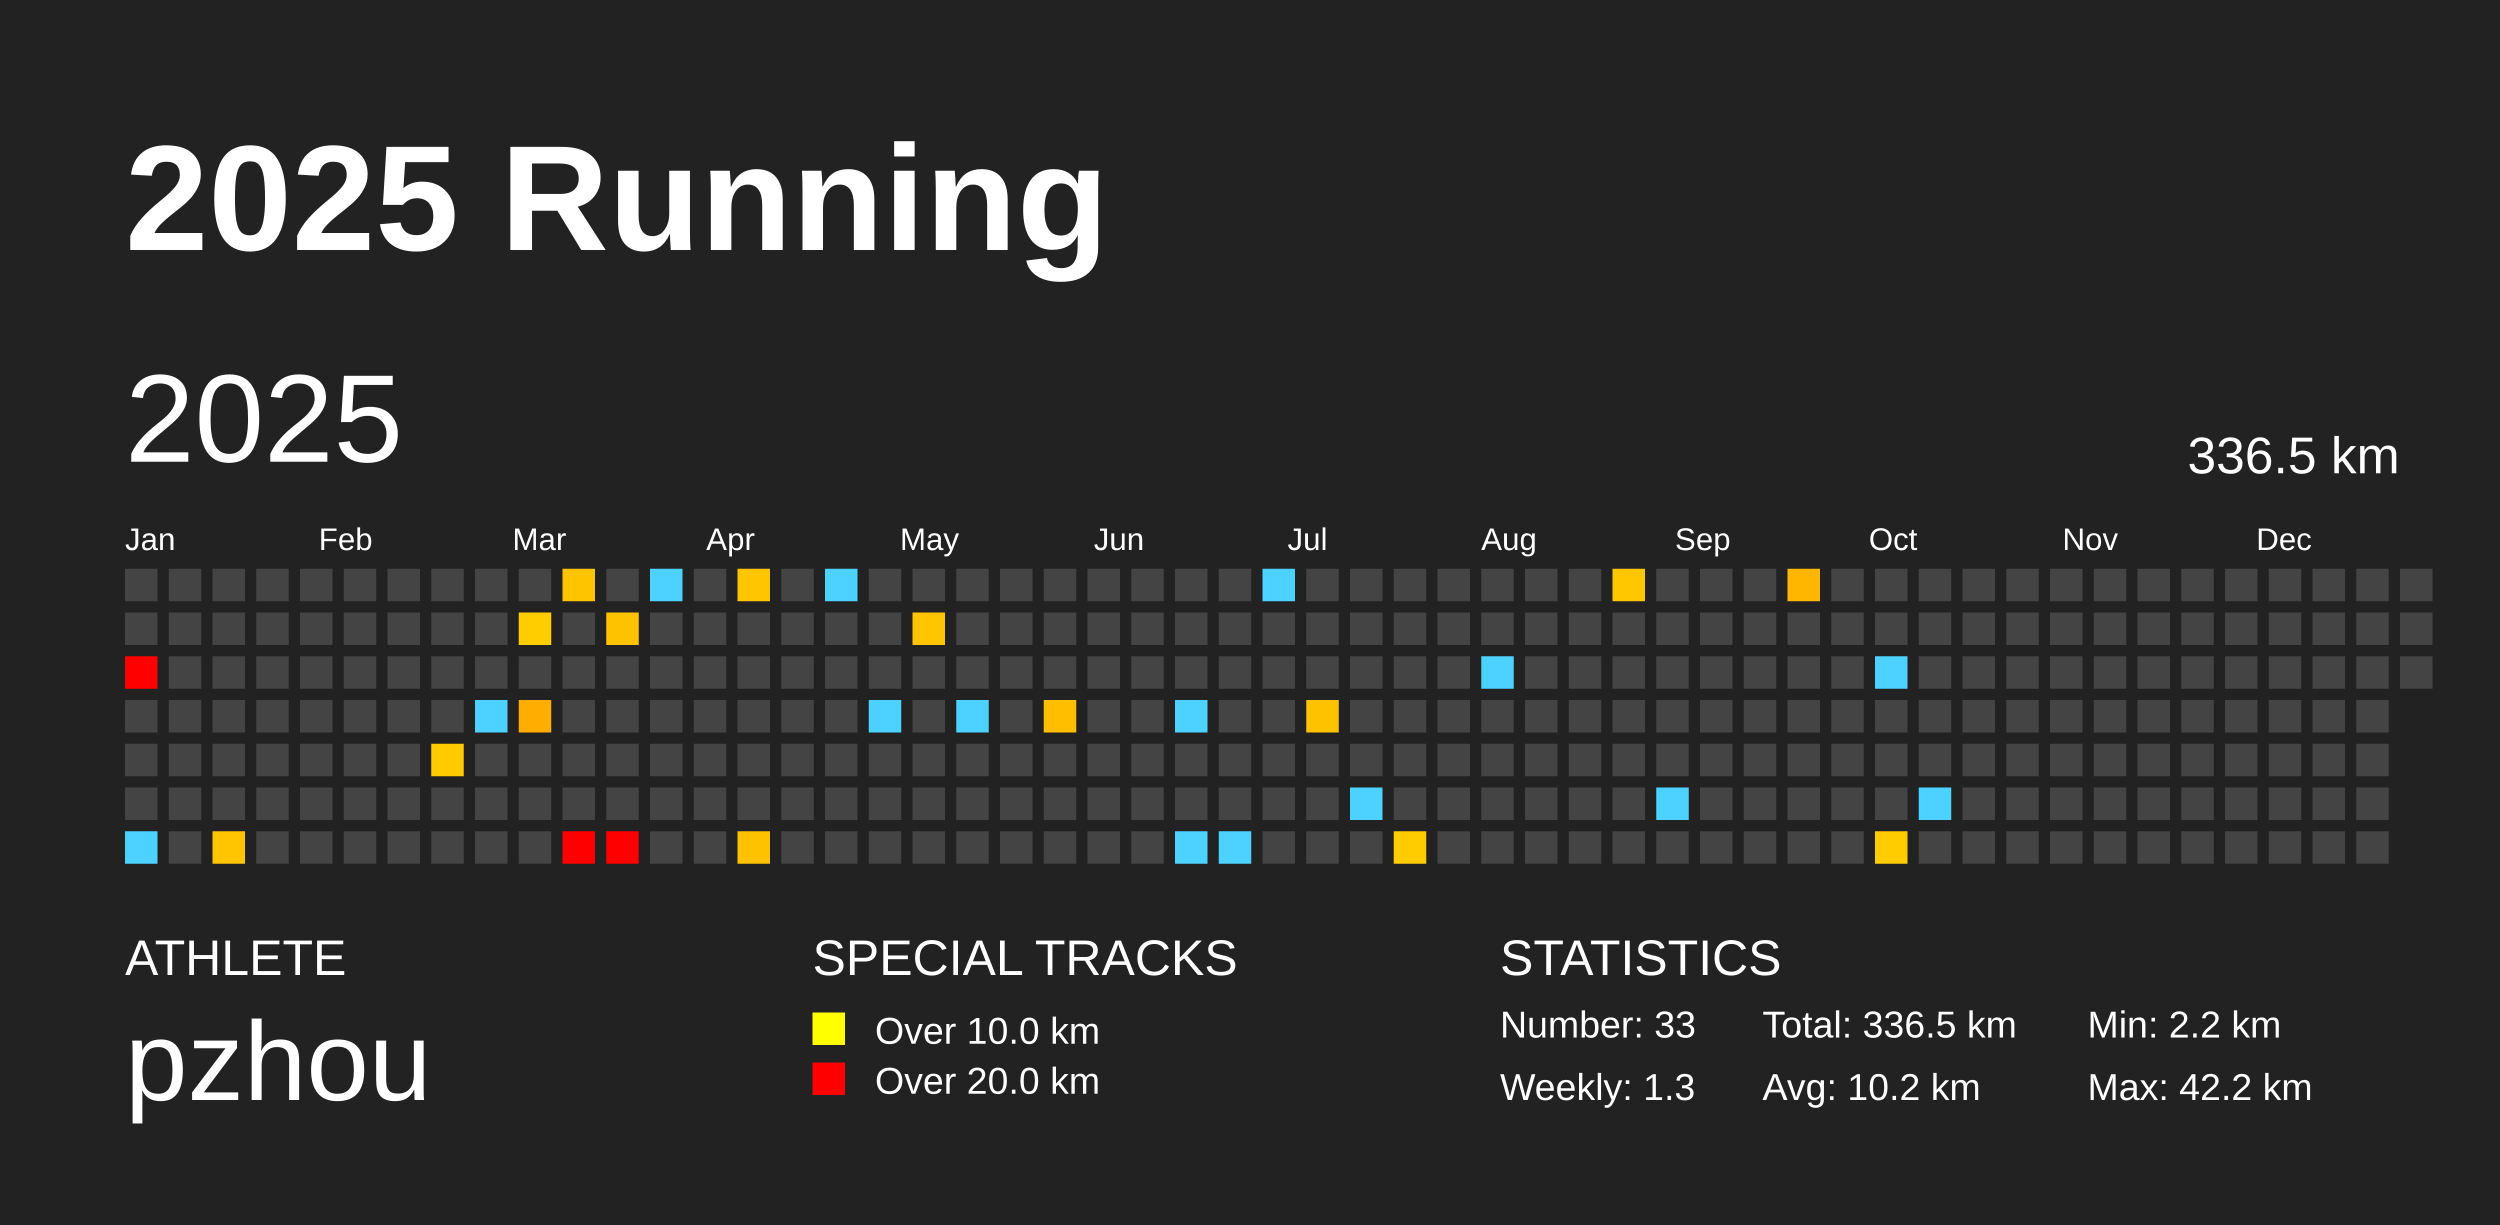
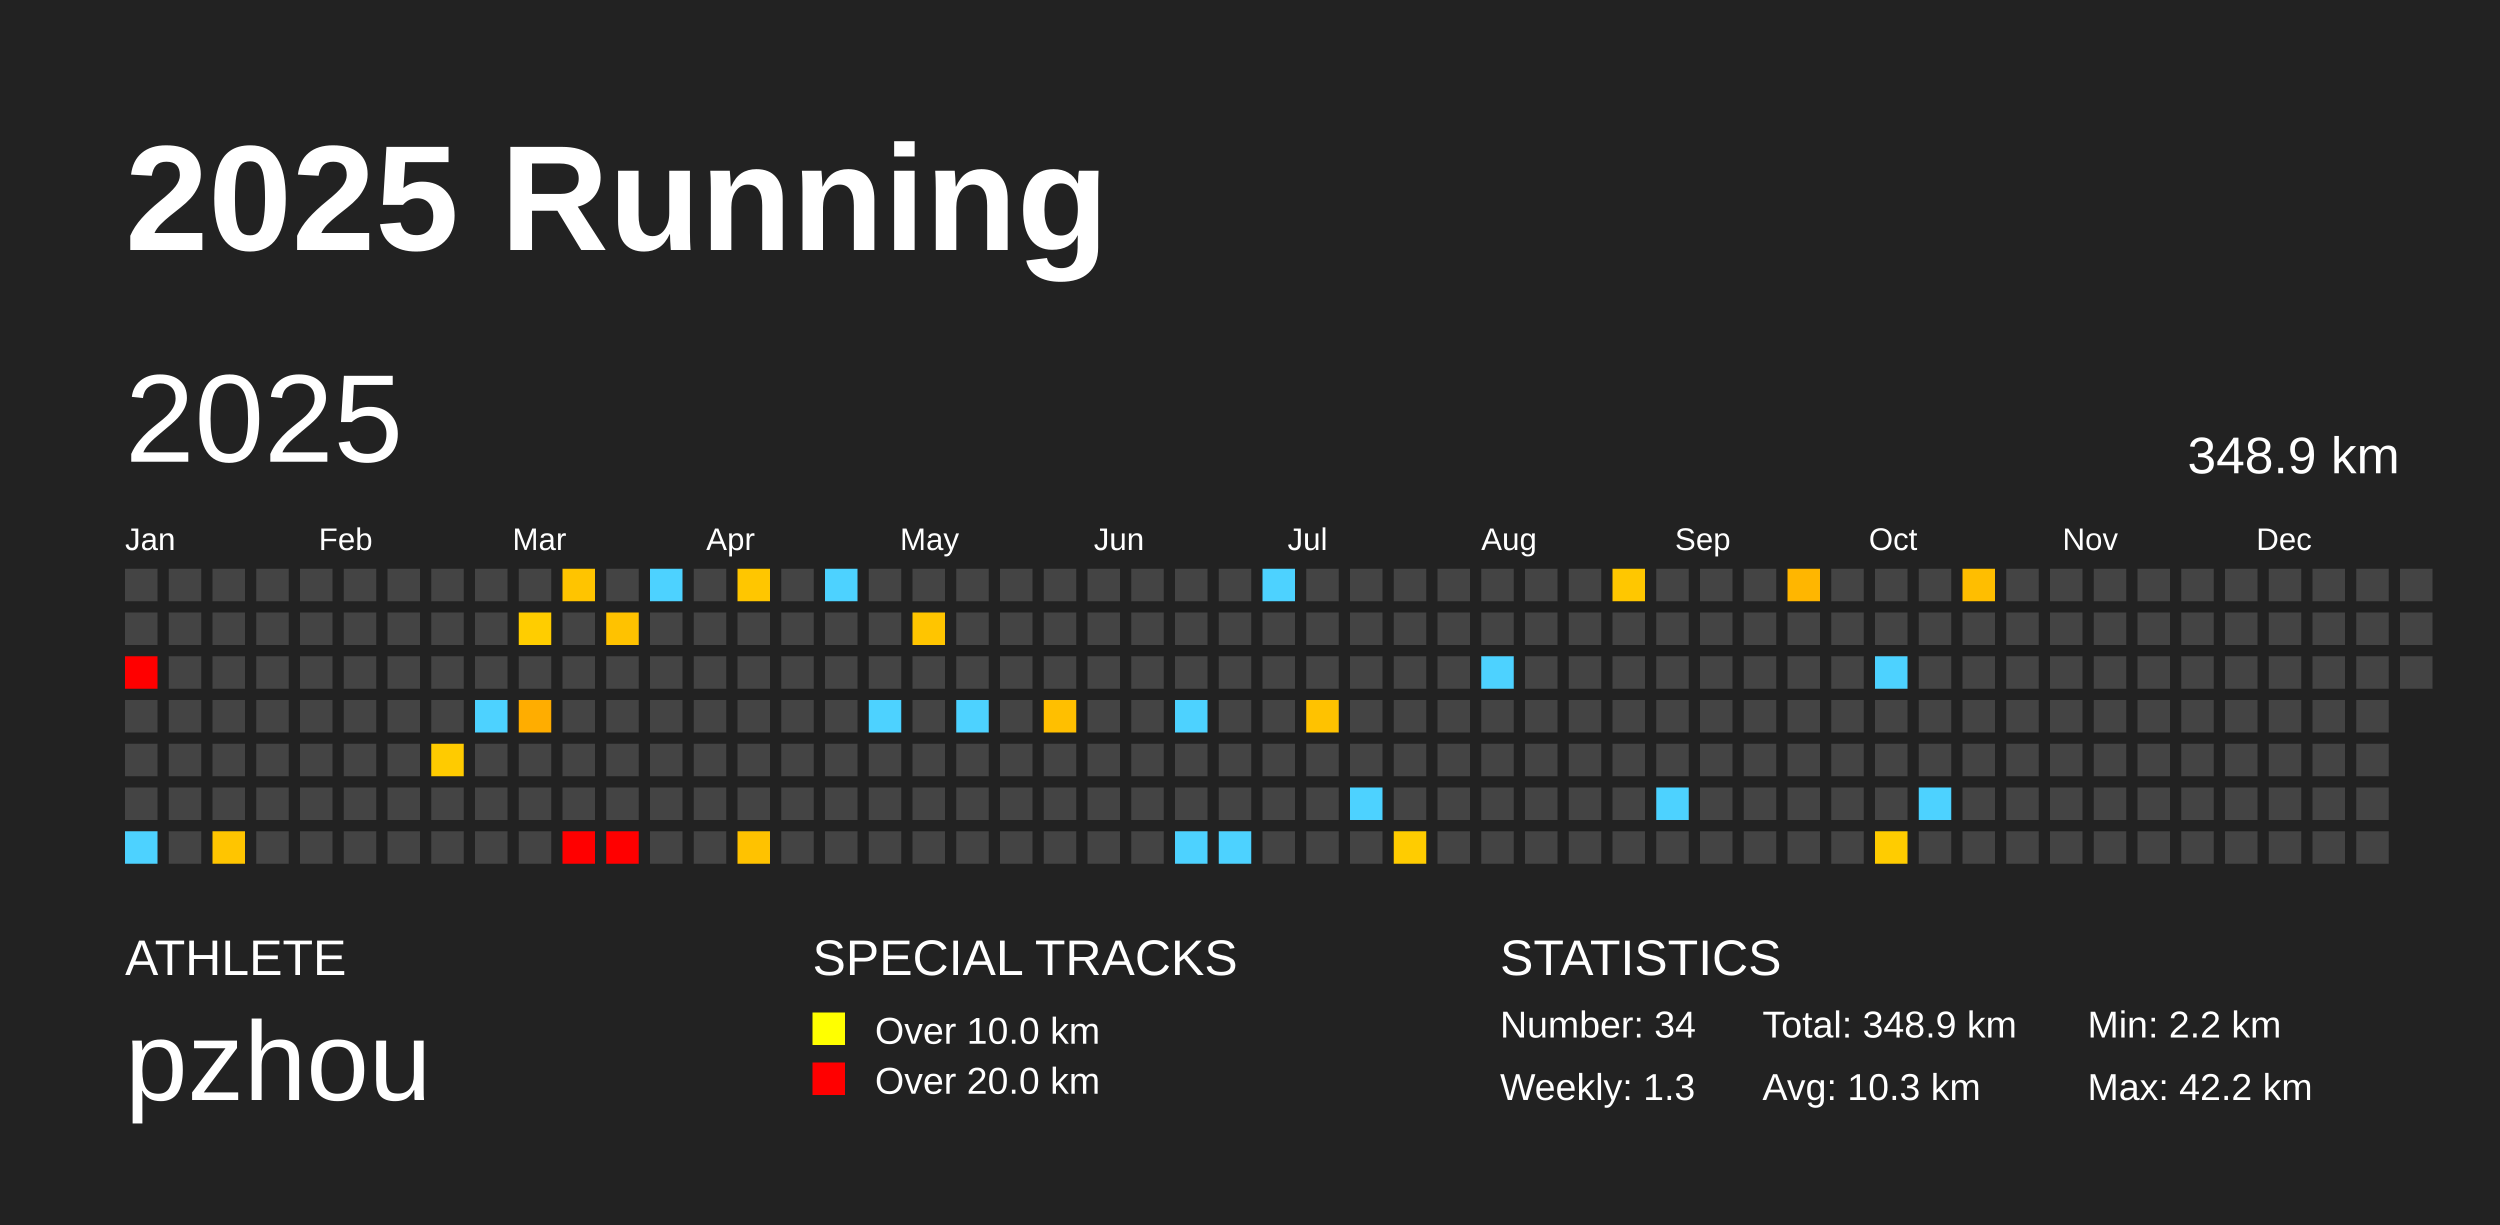
<svg xmlns="http://www.w3.org/2000/svg" baseProfile="full" height="98mm" version="1.1" viewBox="0,0,200,98" width="200mm">
  <defs />
  <rect fill="#222222" height="98" width="200" x="0" y="0" />
  <text fill="#FFFFFF" style="font-size:12px; font-family:Arial; font-weight:bold;" x="10" y="20">2025 Running</text>
  <text fill="#FFFFFF" style="font-size:4px; font-family:Arial" x="10" y="78">ATHLETE</text>
  <text fill="#FFFFFF" style="font-size:9px; font-family:Arial" x="10" y="88">pzhou</text>
  <text fill="#FFFFFF" style="font-size:4px; font-family:Arial" x="65" y="78">SPECIAL TRACKS</text>
  <rect fill="yellow" height="2.6" width="2.6" x="65" y="81" />
  <text fill="#FFFFFF" style="font-size:3px; font-family:Arial" x="70" y="83.5">Over 10.0 km</text>
  <rect fill="red" height="2.6" width="2.6" x="65" y="85" />
  <text fill="#FFFFFF" style="font-size:3px; font-family:Arial" x="70" y="87.5">Over 20.0 km</text>
  <text fill="#FFFFFF" style="font-size:4px; font-family:Arial" x="120" y="78">STATISTICS</text>
-   <text fill="#FFFFFF" style="font-size:3px; font-family:Arial" x="120" y="83">Number: 33</text>
+   <text fill="#FFFFFF" style="font-size:3px; font-family:Arial" x="120" y="83">Number: 34</text>
  <text fill="#FFFFFF" style="font-size:3px; font-family:Arial" x="120" y="88">Weekly: 1.3</text>
-   <text fill="#FFFFFF" style="font-size:3px; font-family:Arial" x="141" y="83">Total: 336.5 km</text>
-   <text fill="#FFFFFF" style="font-size:3px; font-family:Arial" x="141" y="88">Avg: 10.2 km</text>
+   <text fill="#FFFFFF" style="font-size:3px; font-family:Arial" x="141" y="83">Total: 348.9 km</text>
+   <text fill="#FFFFFF" style="font-size:3px; font-family:Arial" x="141" y="88">Avg: 10.3 km</text>
  <text fill="#FFFFFF" style="font-size:3px; font-family:Arial" x="167" y="83">Min: 2.2 km</text>
  <text fill="#FFFFFF" style="font-size:3px; font-family:Arial" x="167" y="88">Max: 42.2 km</text>
  <text dominant-baseline="hanging" fill="#FFFFFF" style="font-size:10.0px; font-family:Arial;" x="10" y="30">2025</text>
-   <text dominant-baseline="hanging" fill="#FFFFFF" style="font-size:4.125px; font-family:Arial;" x="175" y="35">336.5 km</text>
+   <text dominant-baseline="hanging" fill="#FFFFFF" style="font-size:4.125px; font-family:Arial;" x="175" y="35">348.9 km</text>
  <text fill="#FFFFFF" style="font-size:2.5px; font-family:Arial" x="10.0" y="44">Jan</text>
  <text fill="#FFFFFF" style="font-size:2.5px; font-family:Arial" x="25.5" y="44">Feb</text>
  <text fill="#FFFFFF" style="font-size:2.5px; font-family:Arial" x="41.0" y="44">Mar</text>
  <text fill="#FFFFFF" style="font-size:2.5px; font-family:Arial" x="56.5" y="44">Apr</text>
  <text fill="#FFFFFF" style="font-size:2.5px; font-family:Arial" x="72.0" y="44">May</text>
  <text fill="#FFFFFF" style="font-size:2.5px; font-family:Arial" x="87.5" y="44">Jun</text>
  <text fill="#FFFFFF" style="font-size:2.5px; font-family:Arial" x="103.0" y="44">Jul</text>
  <text fill="#FFFFFF" style="font-size:2.5px; font-family:Arial" x="118.5" y="44">Aug</text>
  <text fill="#FFFFFF" style="font-size:2.5px; font-family:Arial" x="134.0" y="44">Sep</text>
  <text fill="#FFFFFF" style="font-size:2.5px; font-family:Arial" x="149.5" y="44">Oct</text>
  <text fill="#FFFFFF" style="font-size:2.5px; font-family:Arial" x="165.0" y="44">Nov</text>
  <text fill="#FFFFFF" style="font-size:2.5px; font-family:Arial" x="180.5" y="44">Dec</text>
  <rect fill="#444444" height="2.6" width="2.6" x="10.0" y="45.5" />
  <rect fill="#444444" height="2.6" width="2.6" x="10.0" y="49.0" />
  <rect fill="red" height="2.6" width="2.6" x="10.0" y="52.5" />
  <rect fill="#444444" height="2.6" width="2.6" x="10.0" y="56.0" />
  <rect fill="#444444" height="2.6" width="2.6" x="10.0" y="59.5" />
  <rect fill="#444444" height="2.6" width="2.6" x="10.0" y="63.0" />
  <rect fill="#4dd2ff" height="2.6" width="2.6" x="10.0" y="66.5" />
  <rect fill="#444444" height="2.6" width="2.6" x="13.5" y="45.5" />
  <rect fill="#444444" height="2.6" width="2.6" x="13.5" y="49.0" />
  <rect fill="#444444" height="2.6" width="2.6" x="13.5" y="52.5" />
  <rect fill="#444444" height="2.6" width="2.6" x="13.5" y="56.0" />
  <rect fill="#444444" height="2.6" width="2.6" x="13.5" y="59.5" />
  <rect fill="#444444" height="2.6" width="2.6" x="13.5" y="63.0" />
  <rect fill="#444444" height="2.6" width="2.6" x="13.5" y="66.5" />
  <rect fill="#444444" height="2.6" width="2.6" x="17.0" y="45.5" />
  <rect fill="#444444" height="2.6" width="2.6" x="17.0" y="49.0" />
  <rect fill="#444444" height="2.6" width="2.6" x="17.0" y="52.5" />
  <rect fill="#444444" height="2.6" width="2.6" x="17.0" y="56.0" />
  <rect fill="#444444" height="2.6" width="2.6" x="17.0" y="59.5" />
  <rect fill="#444444" height="2.6" width="2.6" x="17.0" y="63.0" />
  <rect fill="#ffc500" height="2.6" width="2.6" x="17.0" y="66.5" />
  <rect fill="#444444" height="2.6" width="2.6" x="20.5" y="45.5" />
  <rect fill="#444444" height="2.6" width="2.6" x="20.5" y="49.0" />
  <rect fill="#444444" height="2.6" width="2.6" x="20.5" y="52.5" />
  <rect fill="#444444" height="2.6" width="2.6" x="20.5" y="56.0" />
  <rect fill="#444444" height="2.6" width="2.6" x="20.5" y="59.5" />
  <rect fill="#444444" height="2.6" width="2.6" x="20.5" y="63.0" />
  <rect fill="#444444" height="2.6" width="2.6" x="20.5" y="66.5" />
  <rect fill="#444444" height="2.6" width="2.6" x="24.0" y="45.5" />
  <rect fill="#444444" height="2.6" width="2.6" x="24.0" y="49.0" />
  <rect fill="#444444" height="2.6" width="2.6" x="24.0" y="52.5" />
  <rect fill="#444444" height="2.6" width="2.6" x="24.0" y="56.0" />
  <rect fill="#444444" height="2.6" width="2.6" x="24.0" y="59.5" />
  <rect fill="#444444" height="2.6" width="2.6" x="24.0" y="63.0" />
  <rect fill="#444444" height="2.6" width="2.6" x="24.0" y="66.5" />
  <rect fill="#444444" height="2.6" width="2.6" x="27.5" y="45.5" />
  <rect fill="#444444" height="2.6" width="2.6" x="27.5" y="49.0" />
  <rect fill="#444444" height="2.6" width="2.6" x="27.5" y="52.5" />
  <rect fill="#444444" height="2.6" width="2.6" x="27.5" y="56.0" />
  <rect fill="#444444" height="2.6" width="2.6" x="27.5" y="59.5" />
  <rect fill="#444444" height="2.6" width="2.6" x="27.5" y="63.0" />
  <rect fill="#444444" height="2.6" width="2.6" x="27.5" y="66.5" />
  <rect fill="#444444" height="2.6" width="2.6" x="31.0" y="45.5" />
  <rect fill="#444444" height="2.6" width="2.6" x="31.0" y="49.0" />
  <rect fill="#444444" height="2.6" width="2.6" x="31.0" y="52.5" />
  <rect fill="#444444" height="2.6" width="2.6" x="31.0" y="56.0" />
  <rect fill="#444444" height="2.6" width="2.6" x="31.0" y="59.5" />
  <rect fill="#444444" height="2.6" width="2.6" x="31.0" y="63.0" />
  <rect fill="#444444" height="2.6" width="2.6" x="31.0" y="66.5" />
  <rect fill="#444444" height="2.6" width="2.6" x="34.5" y="45.5" />
  <rect fill="#444444" height="2.6" width="2.6" x="34.5" y="49.0" />
  <rect fill="#444444" height="2.6" width="2.6" x="34.5" y="52.5" />
  <rect fill="#444444" height="2.6" width="2.6" x="34.5" y="56.0" />
  <rect fill="#ffcb00" height="2.6" width="2.6" x="34.5" y="59.5" />
  <rect fill="#444444" height="2.6" width="2.6" x="34.5" y="63.0" />
  <rect fill="#444444" height="2.6" width="2.6" x="34.5" y="66.5" />
  <rect fill="#444444" height="2.6" width="2.6" x="38.0" y="45.5" />
  <rect fill="#444444" height="2.6" width="2.6" x="38.0" y="49.0" />
  <rect fill="#444444" height="2.6" width="2.6" x="38.0" y="52.5" />
  <rect fill="#4dd2ff" height="2.6" width="2.6" x="38.0" y="56.0" />
  <rect fill="#444444" height="2.6" width="2.6" x="38.0" y="59.5" />
  <rect fill="#444444" height="2.6" width="2.6" x="38.0" y="63.0" />
  <rect fill="#444444" height="2.6" width="2.6" x="38.0" y="66.5" />
  <rect fill="#444444" height="2.6" width="2.6" x="41.5" y="45.5" />
  <rect fill="#ffcd00" height="2.6" width="2.6" x="41.5" y="49.0" />
  <rect fill="#444444" height="2.6" width="2.6" x="41.5" y="52.5" />
  <rect fill="#ffad00" height="2.6" width="2.6" x="41.5" y="56.0" />
  <rect fill="#444444" height="2.6" width="2.6" x="41.5" y="59.5" />
  <rect fill="#444444" height="2.6" width="2.6" x="41.5" y="63.0" />
  <rect fill="#444444" height="2.6" width="2.6" x="41.5" y="66.5" />
  <rect fill="#ffc400" height="2.6" width="2.6" x="45.0" y="45.5" />
  <rect fill="#444444" height="2.6" width="2.6" x="45.0" y="49.0" />
  <rect fill="#444444" height="2.6" width="2.6" x="45.0" y="52.5" />
  <rect fill="#444444" height="2.6" width="2.6" x="45.0" y="56.0" />
  <rect fill="#444444" height="2.6" width="2.6" x="45.0" y="59.5" />
  <rect fill="#444444" height="2.6" width="2.6" x="45.0" y="63.0" />
  <rect fill="red" height="2.6" width="2.6" x="45.0" y="66.5" />
  <rect fill="#444444" height="2.6" width="2.6" x="48.5" y="45.5" />
  <rect fill="#ffc200" height="2.6" width="2.6" x="48.5" y="49.0" />
  <rect fill="#444444" height="2.6" width="2.6" x="48.5" y="52.5" />
  <rect fill="#444444" height="2.6" width="2.6" x="48.5" y="56.0" />
  <rect fill="#444444" height="2.6" width="2.6" x="48.5" y="59.5" />
  <rect fill="#444444" height="2.6" width="2.6" x="48.5" y="63.0" />
  <rect fill="red" height="2.6" width="2.6" x="48.5" y="66.5" />
  <rect fill="#4dd2ff" height="2.6" width="2.6" x="52.0" y="45.5" />
  <rect fill="#444444" height="2.6" width="2.6" x="52.0" y="49.0" />
  <rect fill="#444444" height="2.6" width="2.6" x="52.0" y="52.5" />
  <rect fill="#444444" height="2.6" width="2.6" x="52.0" y="56.0" />
  <rect fill="#444444" height="2.6" width="2.6" x="52.0" y="59.5" />
  <rect fill="#444444" height="2.6" width="2.6" x="52.0" y="63.0" />
  <rect fill="#444444" height="2.6" width="2.6" x="52.0" y="66.5" />
  <rect fill="#444444" height="2.6" width="2.6" x="55.5" y="45.5" />
  <rect fill="#444444" height="2.6" width="2.6" x="55.5" y="49.0" />
  <rect fill="#444444" height="2.6" width="2.6" x="55.5" y="52.5" />
  <rect fill="#444444" height="2.6" width="2.6" x="55.5" y="56.0" />
  <rect fill="#444444" height="2.6" width="2.6" x="55.5" y="59.5" />
  <rect fill="#444444" height="2.6" width="2.6" x="55.5" y="63.0" />
  <rect fill="#444444" height="2.6" width="2.6" x="55.5" y="66.5" />
  <rect fill="#ffc600" height="2.6" width="2.6" x="59.0" y="45.5" />
  <rect fill="#444444" height="2.6" width="2.6" x="59.0" y="49.0" />
  <rect fill="#444444" height="2.6" width="2.6" x="59.0" y="52.5" />
  <rect fill="#444444" height="2.6" width="2.6" x="59.0" y="56.0" />
  <rect fill="#444444" height="2.6" width="2.6" x="59.0" y="59.5" />
  <rect fill="#444444" height="2.6" width="2.6" x="59.0" y="63.0" />
  <rect fill="#ffc200" height="2.6" width="2.6" x="59.0" y="66.5" />
  <rect fill="#444444" height="2.6" width="2.6" x="62.5" y="45.5" />
  <rect fill="#444444" height="2.6" width="2.6" x="62.5" y="49.0" />
  <rect fill="#444444" height="2.6" width="2.6" x="62.5" y="52.5" />
  <rect fill="#444444" height="2.6" width="2.6" x="62.5" y="56.0" />
  <rect fill="#444444" height="2.6" width="2.6" x="62.5" y="59.5" />
  <rect fill="#444444" height="2.6" width="2.6" x="62.5" y="63.0" />
  <rect fill="#444444" height="2.6" width="2.6" x="62.5" y="66.5" />
  <rect fill="#4dd2ff" height="2.6" width="2.6" x="66.0" y="45.5" />
  <rect fill="#444444" height="2.6" width="2.6" x="66.0" y="49.0" />
  <rect fill="#444444" height="2.6" width="2.6" x="66.0" y="52.5" />
  <rect fill="#444444" height="2.6" width="2.6" x="66.0" y="56.0" />
  <rect fill="#444444" height="2.6" width="2.6" x="66.0" y="59.5" />
  <rect fill="#444444" height="2.6" width="2.6" x="66.0" y="63.0" />
  <rect fill="#444444" height="2.6" width="2.6" x="66.0" y="66.5" />
  <rect fill="#444444" height="2.6" width="2.6" x="69.5" y="45.5" />
  <rect fill="#444444" height="2.6" width="2.6" x="69.5" y="49.0" />
  <rect fill="#444444" height="2.6" width="2.6" x="69.5" y="52.5" />
  <rect fill="#4dd2ff" height="2.6" width="2.6" x="69.5" y="56.0" />
  <rect fill="#444444" height="2.6" width="2.6" x="69.5" y="59.5" />
  <rect fill="#444444" height="2.6" width="2.6" x="69.5" y="63.0" />
  <rect fill="#444444" height="2.6" width="2.6" x="69.5" y="66.5" />
  <rect fill="#444444" height="2.6" width="2.6" x="73.0" y="45.5" />
  <rect fill="#ffc500" height="2.6" width="2.6" x="73.0" y="49.0" />
  <rect fill="#444444" height="2.6" width="2.6" x="73.0" y="52.5" />
  <rect fill="#444444" height="2.6" width="2.6" x="73.0" y="56.0" />
  <rect fill="#444444" height="2.6" width="2.6" x="73.0" y="59.5" />
  <rect fill="#444444" height="2.6" width="2.6" x="73.0" y="63.0" />
  <rect fill="#444444" height="2.6" width="2.6" x="73.0" y="66.5" />
  <rect fill="#444444" height="2.6" width="2.6" x="76.5" y="45.5" />
  <rect fill="#444444" height="2.6" width="2.6" x="76.5" y="49.0" />
  <rect fill="#444444" height="2.6" width="2.6" x="76.5" y="52.5" />
  <rect fill="#4dd2ff" height="2.6" width="2.6" x="76.5" y="56.0" />
  <rect fill="#444444" height="2.6" width="2.6" x="76.5" y="59.5" />
  <rect fill="#444444" height="2.6" width="2.6" x="76.5" y="63.0" />
  <rect fill="#444444" height="2.6" width="2.6" x="76.5" y="66.5" />
  <rect fill="#444444" height="2.6" width="2.6" x="80.0" y="45.5" />
  <rect fill="#444444" height="2.6" width="2.6" x="80.0" y="49.0" />
  <rect fill="#444444" height="2.6" width="2.6" x="80.0" y="52.5" />
  <rect fill="#444444" height="2.6" width="2.6" x="80.0" y="56.0" />
  <rect fill="#444444" height="2.6" width="2.6" x="80.0" y="59.5" />
  <rect fill="#444444" height="2.6" width="2.6" x="80.0" y="63.0" />
  <rect fill="#444444" height="2.6" width="2.6" x="80.0" y="66.5" />
  <rect fill="#444444" height="2.6" width="2.6" x="83.5" y="45.5" />
  <rect fill="#444444" height="2.6" width="2.6" x="83.5" y="49.0" />
  <rect fill="#444444" height="2.6" width="2.6" x="83.5" y="52.5" />
  <rect fill="#ffbf00" height="2.6" width="2.6" x="83.5" y="56.0" />
  <rect fill="#444444" height="2.6" width="2.6" x="83.5" y="59.5" />
  <rect fill="#444444" height="2.6" width="2.6" x="83.5" y="63.0" />
  <rect fill="#444444" height="2.6" width="2.6" x="83.5" y="66.5" />
  <rect fill="#444444" height="2.6" width="2.6" x="87.0" y="45.5" />
  <rect fill="#444444" height="2.6" width="2.6" x="87.0" y="49.0" />
  <rect fill="#444444" height="2.6" width="2.6" x="87.0" y="52.5" />
  <rect fill="#444444" height="2.6" width="2.6" x="87.0" y="56.0" />
  <rect fill="#444444" height="2.6" width="2.6" x="87.0" y="59.5" />
  <rect fill="#444444" height="2.6" width="2.6" x="87.0" y="63.0" />
  <rect fill="#444444" height="2.6" width="2.6" x="87.0" y="66.5" />
  <rect fill="#444444" height="2.6" width="2.6" x="90.5" y="45.5" />
  <rect fill="#444444" height="2.6" width="2.6" x="90.5" y="49.0" />
  <rect fill="#444444" height="2.6" width="2.6" x="90.5" y="52.5" />
  <rect fill="#444444" height="2.6" width="2.6" x="90.5" y="56.0" />
  <rect fill="#444444" height="2.6" width="2.6" x="90.5" y="59.5" />
  <rect fill="#444444" height="2.6" width="2.6" x="90.5" y="63.0" />
  <rect fill="#444444" height="2.6" width="2.6" x="90.5" y="66.5" />
  <rect fill="#444444" height="2.6" width="2.6" x="94.0" y="45.5" />
  <rect fill="#444444" height="2.6" width="2.6" x="94.0" y="49.0" />
  <rect fill="#444444" height="2.6" width="2.6" x="94.0" y="52.5" />
  <rect fill="#4dd2ff" height="2.6" width="2.6" x="94.0" y="56.0" />
  <rect fill="#444444" height="2.6" width="2.6" x="94.0" y="59.5" />
  <rect fill="#444444" height="2.6" width="2.6" x="94.0" y="63.0" />
  <rect fill="#4dd2ff" height="2.6" width="2.6" x="94.0" y="66.5" />
  <rect fill="#444444" height="2.6" width="2.6" x="97.5" y="45.5" />
  <rect fill="#444444" height="2.6" width="2.6" x="97.5" y="49.0" />
  <rect fill="#444444" height="2.6" width="2.6" x="97.5" y="52.5" />
  <rect fill="#444444" height="2.6" width="2.6" x="97.5" y="56.0" />
  <rect fill="#444444" height="2.6" width="2.6" x="97.5" y="59.5" />
  <rect fill="#444444" height="2.6" width="2.6" x="97.5" y="63.0" />
  <rect fill="#4dd2ff" height="2.6" width="2.6" x="97.5" y="66.5" />
  <rect fill="#4dd2ff" height="2.6" width="2.6" x="101.0" y="45.5" />
  <rect fill="#444444" height="2.6" width="2.6" x="101.0" y="49.0" />
  <rect fill="#444444" height="2.6" width="2.6" x="101.0" y="52.5" />
  <rect fill="#444444" height="2.6" width="2.6" x="101.0" y="56.0" />
  <rect fill="#444444" height="2.6" width="2.6" x="101.0" y="59.5" />
  <rect fill="#444444" height="2.6" width="2.6" x="101.0" y="63.0" />
  <rect fill="#444444" height="2.6" width="2.6" x="101.0" y="66.5" />
  <rect fill="#444444" height="2.6" width="2.6" x="104.5" y="45.5" />
  <rect fill="#444444" height="2.6" width="2.6" x="104.5" y="49.0" />
  <rect fill="#444444" height="2.6" width="2.6" x="104.5" y="52.5" />
  <rect fill="#ffc200" height="2.6" width="2.6" x="104.5" y="56.0" />
  <rect fill="#444444" height="2.6" width="2.6" x="104.5" y="59.5" />
  <rect fill="#444444" height="2.6" width="2.6" x="104.5" y="63.0" />
  <rect fill="#444444" height="2.6" width="2.6" x="104.5" y="66.5" />
  <rect fill="#444444" height="2.6" width="2.6" x="108.0" y="45.5" />
  <rect fill="#444444" height="2.6" width="2.6" x="108.0" y="49.0" />
  <rect fill="#444444" height="2.6" width="2.6" x="108.0" y="52.5" />
  <rect fill="#444444" height="2.6" width="2.6" x="108.0" y="56.0" />
  <rect fill="#444444" height="2.6" width="2.6" x="108.0" y="59.5" />
  <rect fill="#4dd2ff" height="2.6" width="2.6" x="108.0" y="63.0" />
  <rect fill="#444444" height="2.6" width="2.6" x="108.0" y="66.5" />
  <rect fill="#444444" height="2.6" width="2.6" x="111.5" y="45.5" />
  <rect fill="#444444" height="2.6" width="2.6" x="111.5" y="49.0" />
  <rect fill="#444444" height="2.6" width="2.6" x="111.5" y="52.5" />
  <rect fill="#444444" height="2.6" width="2.6" x="111.5" y="56.0" />
  <rect fill="#444444" height="2.6" width="2.6" x="111.5" y="59.5" />
  <rect fill="#444444" height="2.6" width="2.6" x="111.5" y="63.0" />
  <rect fill="#ffcc00" height="2.6" width="2.6" x="111.5" y="66.5" />
  <rect fill="#444444" height="2.6" width="2.6" x="115.0" y="45.5" />
  <rect fill="#444444" height="2.6" width="2.6" x="115.0" y="49.0" />
  <rect fill="#444444" height="2.6" width="2.6" x="115.0" y="52.5" />
  <rect fill="#444444" height="2.6" width="2.6" x="115.0" y="56.0" />
  <rect fill="#444444" height="2.6" width="2.6" x="115.0" y="59.5" />
  <rect fill="#444444" height="2.6" width="2.6" x="115.0" y="63.0" />
  <rect fill="#444444" height="2.6" width="2.6" x="115.0" y="66.5" />
  <rect fill="#444444" height="2.6" width="2.6" x="118.5" y="45.5" />
  <rect fill="#444444" height="2.6" width="2.6" x="118.5" y="49.0" />
  <rect fill="#4dd2ff" height="2.6" width="2.6" x="118.5" y="52.5" />
  <rect fill="#444444" height="2.6" width="2.6" x="118.5" y="56.0" />
  <rect fill="#444444" height="2.6" width="2.6" x="118.5" y="59.5" />
  <rect fill="#444444" height="2.6" width="2.6" x="118.5" y="63.0" />
  <rect fill="#444444" height="2.6" width="2.6" x="118.5" y="66.5" />
  <rect fill="#444444" height="2.6" width="2.6" x="122.0" y="45.5" />
  <rect fill="#444444" height="2.6" width="2.6" x="122.0" y="49.0" />
  <rect fill="#444444" height="2.6" width="2.6" x="122.0" y="52.5" />
  <rect fill="#444444" height="2.6" width="2.6" x="122.0" y="56.0" />
  <rect fill="#444444" height="2.6" width="2.6" x="122.0" y="59.5" />
  <rect fill="#444444" height="2.6" width="2.6" x="122.0" y="63.0" />
  <rect fill="#444444" height="2.6" width="2.6" x="122.0" y="66.5" />
  <rect fill="#444444" height="2.6" width="2.6" x="125.5" y="45.5" />
  <rect fill="#444444" height="2.6" width="2.6" x="125.5" y="49.0" />
  <rect fill="#444444" height="2.6" width="2.6" x="125.5" y="52.5" />
  <rect fill="#444444" height="2.6" width="2.6" x="125.5" y="56.0" />
  <rect fill="#444444" height="2.6" width="2.6" x="125.5" y="59.5" />
  <rect fill="#444444" height="2.6" width="2.6" x="125.5" y="63.0" />
  <rect fill="#444444" height="2.6" width="2.6" x="125.5" y="66.5" />
  <rect fill="#ffc700" height="2.6" width="2.6" x="129.0" y="45.5" />
  <rect fill="#444444" height="2.6" width="2.6" x="129.0" y="49.0" />
  <rect fill="#444444" height="2.6" width="2.6" x="129.0" y="52.5" />
  <rect fill="#444444" height="2.6" width="2.6" x="129.0" y="56.0" />
  <rect fill="#444444" height="2.6" width="2.6" x="129.0" y="59.5" />
  <rect fill="#444444" height="2.6" width="2.6" x="129.0" y="63.0" />
  <rect fill="#444444" height="2.6" width="2.6" x="129.0" y="66.5" />
  <rect fill="#444444" height="2.6" width="2.6" x="132.5" y="45.5" />
  <rect fill="#444444" height="2.6" width="2.6" x="132.5" y="49.0" />
  <rect fill="#444444" height="2.6" width="2.6" x="132.5" y="52.5" />
  <rect fill="#444444" height="2.6" width="2.6" x="132.5" y="56.0" />
  <rect fill="#444444" height="2.6" width="2.6" x="132.5" y="59.5" />
  <rect fill="#4dd2ff" height="2.6" width="2.6" x="132.5" y="63.0" />
  <rect fill="#444444" height="2.6" width="2.6" x="132.5" y="66.5" />
  <rect fill="#444444" height="2.6" width="2.6" x="136.0" y="45.5" />
  <rect fill="#444444" height="2.6" width="2.6" x="136.0" y="49.0" />
  <rect fill="#444444" height="2.6" width="2.6" x="136.0" y="52.5" />
  <rect fill="#444444" height="2.6" width="2.6" x="136.0" y="56.0" />
  <rect fill="#444444" height="2.6" width="2.6" x="136.0" y="59.5" />
  <rect fill="#444444" height="2.6" width="2.6" x="136.0" y="63.0" />
  <rect fill="#444444" height="2.6" width="2.6" x="136.0" y="66.5" />
  <rect fill="#444444" height="2.6" width="2.6" x="139.5" y="45.5" />
  <rect fill="#444444" height="2.6" width="2.6" x="139.5" y="49.0" />
  <rect fill="#444444" height="2.6" width="2.6" x="139.5" y="52.5" />
  <rect fill="#444444" height="2.6" width="2.6" x="139.5" y="56.0" />
  <rect fill="#444444" height="2.6" width="2.6" x="139.5" y="59.5" />
  <rect fill="#444444" height="2.6" width="2.6" x="139.5" y="63.0" />
  <rect fill="#444444" height="2.6" width="2.6" x="139.5" y="66.5" />
  <rect fill="#ffb600" height="2.6" width="2.6" x="143.0" y="45.5" />
  <rect fill="#444444" height="2.6" width="2.6" x="143.0" y="49.0" />
  <rect fill="#444444" height="2.6" width="2.6" x="143.0" y="52.5" />
  <rect fill="#444444" height="2.6" width="2.6" x="143.0" y="56.0" />
  <rect fill="#444444" height="2.6" width="2.6" x="143.0" y="59.5" />
  <rect fill="#444444" height="2.6" width="2.6" x="143.0" y="63.0" />
  <rect fill="#444444" height="2.6" width="2.6" x="143.0" y="66.5" />
  <rect fill="#444444" height="2.6" width="2.6" x="146.5" y="45.5" />
  <rect fill="#444444" height="2.6" width="2.6" x="146.5" y="49.0" />
  <rect fill="#444444" height="2.6" width="2.6" x="146.5" y="52.5" />
  <rect fill="#444444" height="2.6" width="2.6" x="146.5" y="56.0" />
  <rect fill="#444444" height="2.6" width="2.6" x="146.5" y="59.5" />
  <rect fill="#444444" height="2.6" width="2.6" x="146.5" y="63.0" />
  <rect fill="#444444" height="2.6" width="2.6" x="146.5" y="66.5" />
  <rect fill="#444444" height="2.6" width="2.6" x="150.0" y="45.5" />
  <rect fill="#444444" height="2.6" width="2.6" x="150.0" y="49.0" />
  <rect fill="#4dd2ff" height="2.6" width="2.6" x="150.0" y="52.5" />
  <rect fill="#444444" height="2.6" width="2.6" x="150.0" y="56.0" />
  <rect fill="#444444" height="2.6" width="2.6" x="150.0" y="59.5" />
  <rect fill="#444444" height="2.6" width="2.6" x="150.0" y="63.0" />
  <rect fill="#ffcc00" height="2.6" width="2.6" x="150.0" y="66.5" />
  <rect fill="#444444" height="2.6" width="2.6" x="153.5" y="45.5" />
  <rect fill="#444444" height="2.6" width="2.6" x="153.5" y="49.0" />
  <rect fill="#444444" height="2.6" width="2.6" x="153.5" y="52.5" />
  <rect fill="#444444" height="2.6" width="2.6" x="153.5" y="56.0" />
  <rect fill="#444444" height="2.6" width="2.6" x="153.5" y="59.5" />
  <rect fill="#4dd2ff" height="2.6" width="2.6" x="153.5" y="63.0" />
  <rect fill="#444444" height="2.6" width="2.6" x="153.5" y="66.5" />
-   <rect fill="#444444" height="2.6" width="2.6" x="157.0" y="45.5" />
+   <rect fill="#ffbe00" height="2.6" width="2.6" x="157.0" y="45.5" />
  <rect fill="#444444" height="2.6" width="2.6" x="157.0" y="49.0" />
  <rect fill="#444444" height="2.6" width="2.6" x="157.0" y="52.5" />
  <rect fill="#444444" height="2.6" width="2.6" x="157.0" y="56.0" />
  <rect fill="#444444" height="2.6" width="2.6" x="157.0" y="59.5" />
  <rect fill="#444444" height="2.6" width="2.6" x="157.0" y="63.0" />
  <rect fill="#444444" height="2.6" width="2.6" x="157.0" y="66.5" />
  <rect fill="#444444" height="2.6" width="2.6" x="160.5" y="45.5" />
  <rect fill="#444444" height="2.6" width="2.6" x="160.5" y="49.0" />
  <rect fill="#444444" height="2.6" width="2.6" x="160.5" y="52.5" />
  <rect fill="#444444" height="2.6" width="2.6" x="160.5" y="56.0" />
  <rect fill="#444444" height="2.6" width="2.6" x="160.5" y="59.5" />
  <rect fill="#444444" height="2.6" width="2.6" x="160.5" y="63.0" />
  <rect fill="#444444" height="2.6" width="2.6" x="160.5" y="66.5" />
  <rect fill="#444444" height="2.6" width="2.6" x="164.0" y="45.5" />
  <rect fill="#444444" height="2.6" width="2.6" x="164.0" y="49.0" />
  <rect fill="#444444" height="2.6" width="2.6" x="164.0" y="52.5" />
  <rect fill="#444444" height="2.6" width="2.6" x="164.0" y="56.0" />
  <rect fill="#444444" height="2.6" width="2.6" x="164.0" y="59.5" />
  <rect fill="#444444" height="2.6" width="2.6" x="164.0" y="63.0" />
  <rect fill="#444444" height="2.6" width="2.6" x="164.0" y="66.5" />
  <rect fill="#444444" height="2.6" width="2.6" x="167.5" y="45.5" />
  <rect fill="#444444" height="2.6" width="2.6" x="167.5" y="49.0" />
  <rect fill="#444444" height="2.6" width="2.6" x="167.5" y="52.5" />
  <rect fill="#444444" height="2.6" width="2.6" x="167.5" y="56.0" />
  <rect fill="#444444" height="2.6" width="2.6" x="167.5" y="59.5" />
  <rect fill="#444444" height="2.6" width="2.6" x="167.5" y="63.0" />
  <rect fill="#444444" height="2.6" width="2.6" x="167.5" y="66.5" />
  <rect fill="#444444" height="2.6" width="2.6" x="171.0" y="45.5" />
  <rect fill="#444444" height="2.6" width="2.6" x="171.0" y="49.0" />
  <rect fill="#444444" height="2.6" width="2.6" x="171.0" y="52.5" />
  <rect fill="#444444" height="2.6" width="2.6" x="171.0" y="56.0" />
  <rect fill="#444444" height="2.6" width="2.6" x="171.0" y="59.5" />
  <rect fill="#444444" height="2.6" width="2.6" x="171.0" y="63.0" />
  <rect fill="#444444" height="2.6" width="2.6" x="171.0" y="66.5" />
  <rect fill="#444444" height="2.6" width="2.6" x="174.5" y="45.5" />
  <rect fill="#444444" height="2.6" width="2.6" x="174.5" y="49.0" />
  <rect fill="#444444" height="2.6" width="2.6" x="174.5" y="52.5" />
  <rect fill="#444444" height="2.6" width="2.6" x="174.5" y="56.0" />
  <rect fill="#444444" height="2.6" width="2.6" x="174.5" y="59.5" />
  <rect fill="#444444" height="2.6" width="2.6" x="174.5" y="63.0" />
  <rect fill="#444444" height="2.6" width="2.6" x="174.5" y="66.5" />
  <rect fill="#444444" height="2.6" width="2.6" x="178.0" y="45.5" />
  <rect fill="#444444" height="2.6" width="2.6" x="178.0" y="49.0" />
  <rect fill="#444444" height="2.6" width="2.6" x="178.0" y="52.5" />
  <rect fill="#444444" height="2.6" width="2.6" x="178.0" y="56.0" />
  <rect fill="#444444" height="2.6" width="2.6" x="178.0" y="59.5" />
  <rect fill="#444444" height="2.6" width="2.6" x="178.0" y="63.0" />
  <rect fill="#444444" height="2.6" width="2.6" x="178.0" y="66.5" />
  <rect fill="#444444" height="2.6" width="2.6" x="181.5" y="45.5" />
  <rect fill="#444444" height="2.6" width="2.6" x="181.5" y="49.0" />
  <rect fill="#444444" height="2.6" width="2.6" x="181.5" y="52.5" />
  <rect fill="#444444" height="2.6" width="2.6" x="181.5" y="56.0" />
  <rect fill="#444444" height="2.6" width="2.6" x="181.5" y="59.5" />
  <rect fill="#444444" height="2.6" width="2.6" x="181.5" y="63.0" />
  <rect fill="#444444" height="2.6" width="2.6" x="181.5" y="66.5" />
  <rect fill="#444444" height="2.6" width="2.6" x="185.0" y="45.5" />
  <rect fill="#444444" height="2.6" width="2.6" x="185.0" y="49.0" />
  <rect fill="#444444" height="2.6" width="2.6" x="185.0" y="52.5" />
  <rect fill="#444444" height="2.6" width="2.6" x="185.0" y="56.0" />
  <rect fill="#444444" height="2.6" width="2.6" x="185.0" y="59.5" />
  <rect fill="#444444" height="2.6" width="2.6" x="185.0" y="63.0" />
  <rect fill="#444444" height="2.6" width="2.6" x="185.0" y="66.5" />
  <rect fill="#444444" height="2.6" width="2.6" x="188.5" y="45.5" />
  <rect fill="#444444" height="2.6" width="2.6" x="188.5" y="49.0" />
  <rect fill="#444444" height="2.6" width="2.6" x="188.5" y="52.5" />
  <rect fill="#444444" height="2.6" width="2.6" x="188.5" y="56.0" />
  <rect fill="#444444" height="2.6" width="2.6" x="188.5" y="59.5" />
  <rect fill="#444444" height="2.6" width="2.6" x="188.5" y="63.0" />
  <rect fill="#444444" height="2.6" width="2.6" x="188.5" y="66.5" />
  <rect fill="#444444" height="2.6" width="2.6" x="192.0" y="45.5" />
  <rect fill="#444444" height="2.6" width="2.6" x="192.0" y="49.0" />
  <rect fill="#444444" height="2.6" width="2.6" x="192.0" y="52.5" />
</svg>
